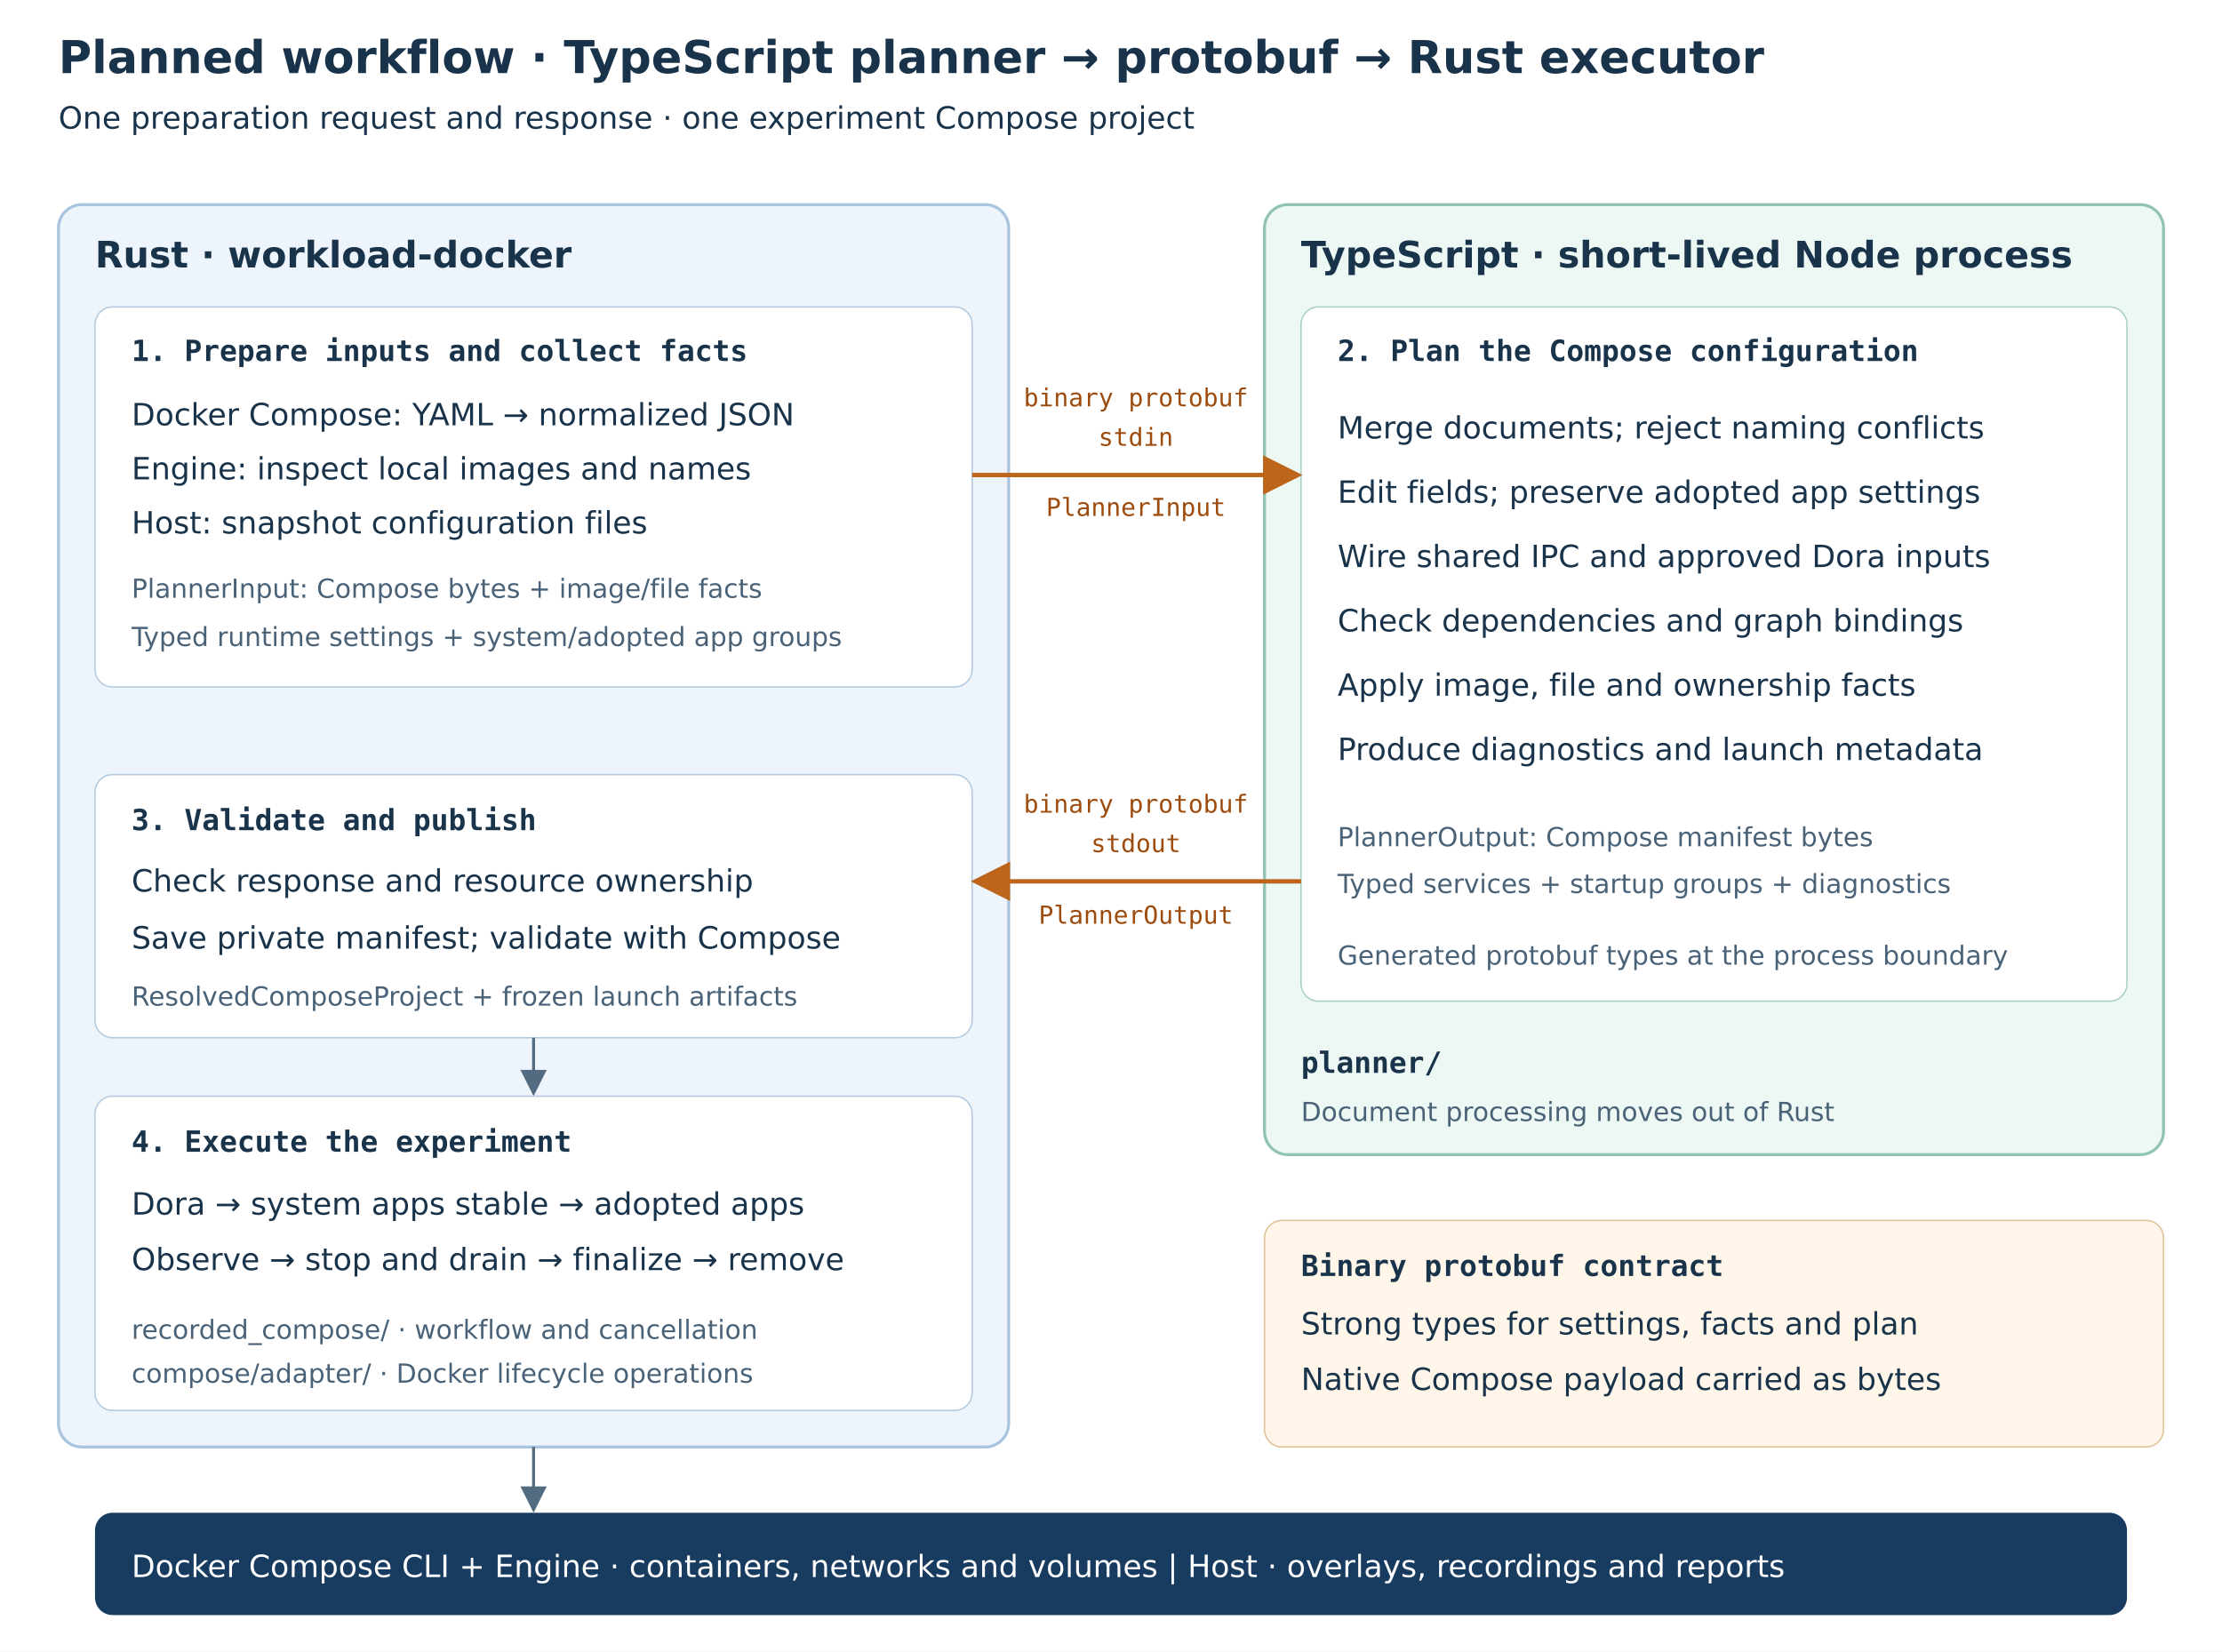
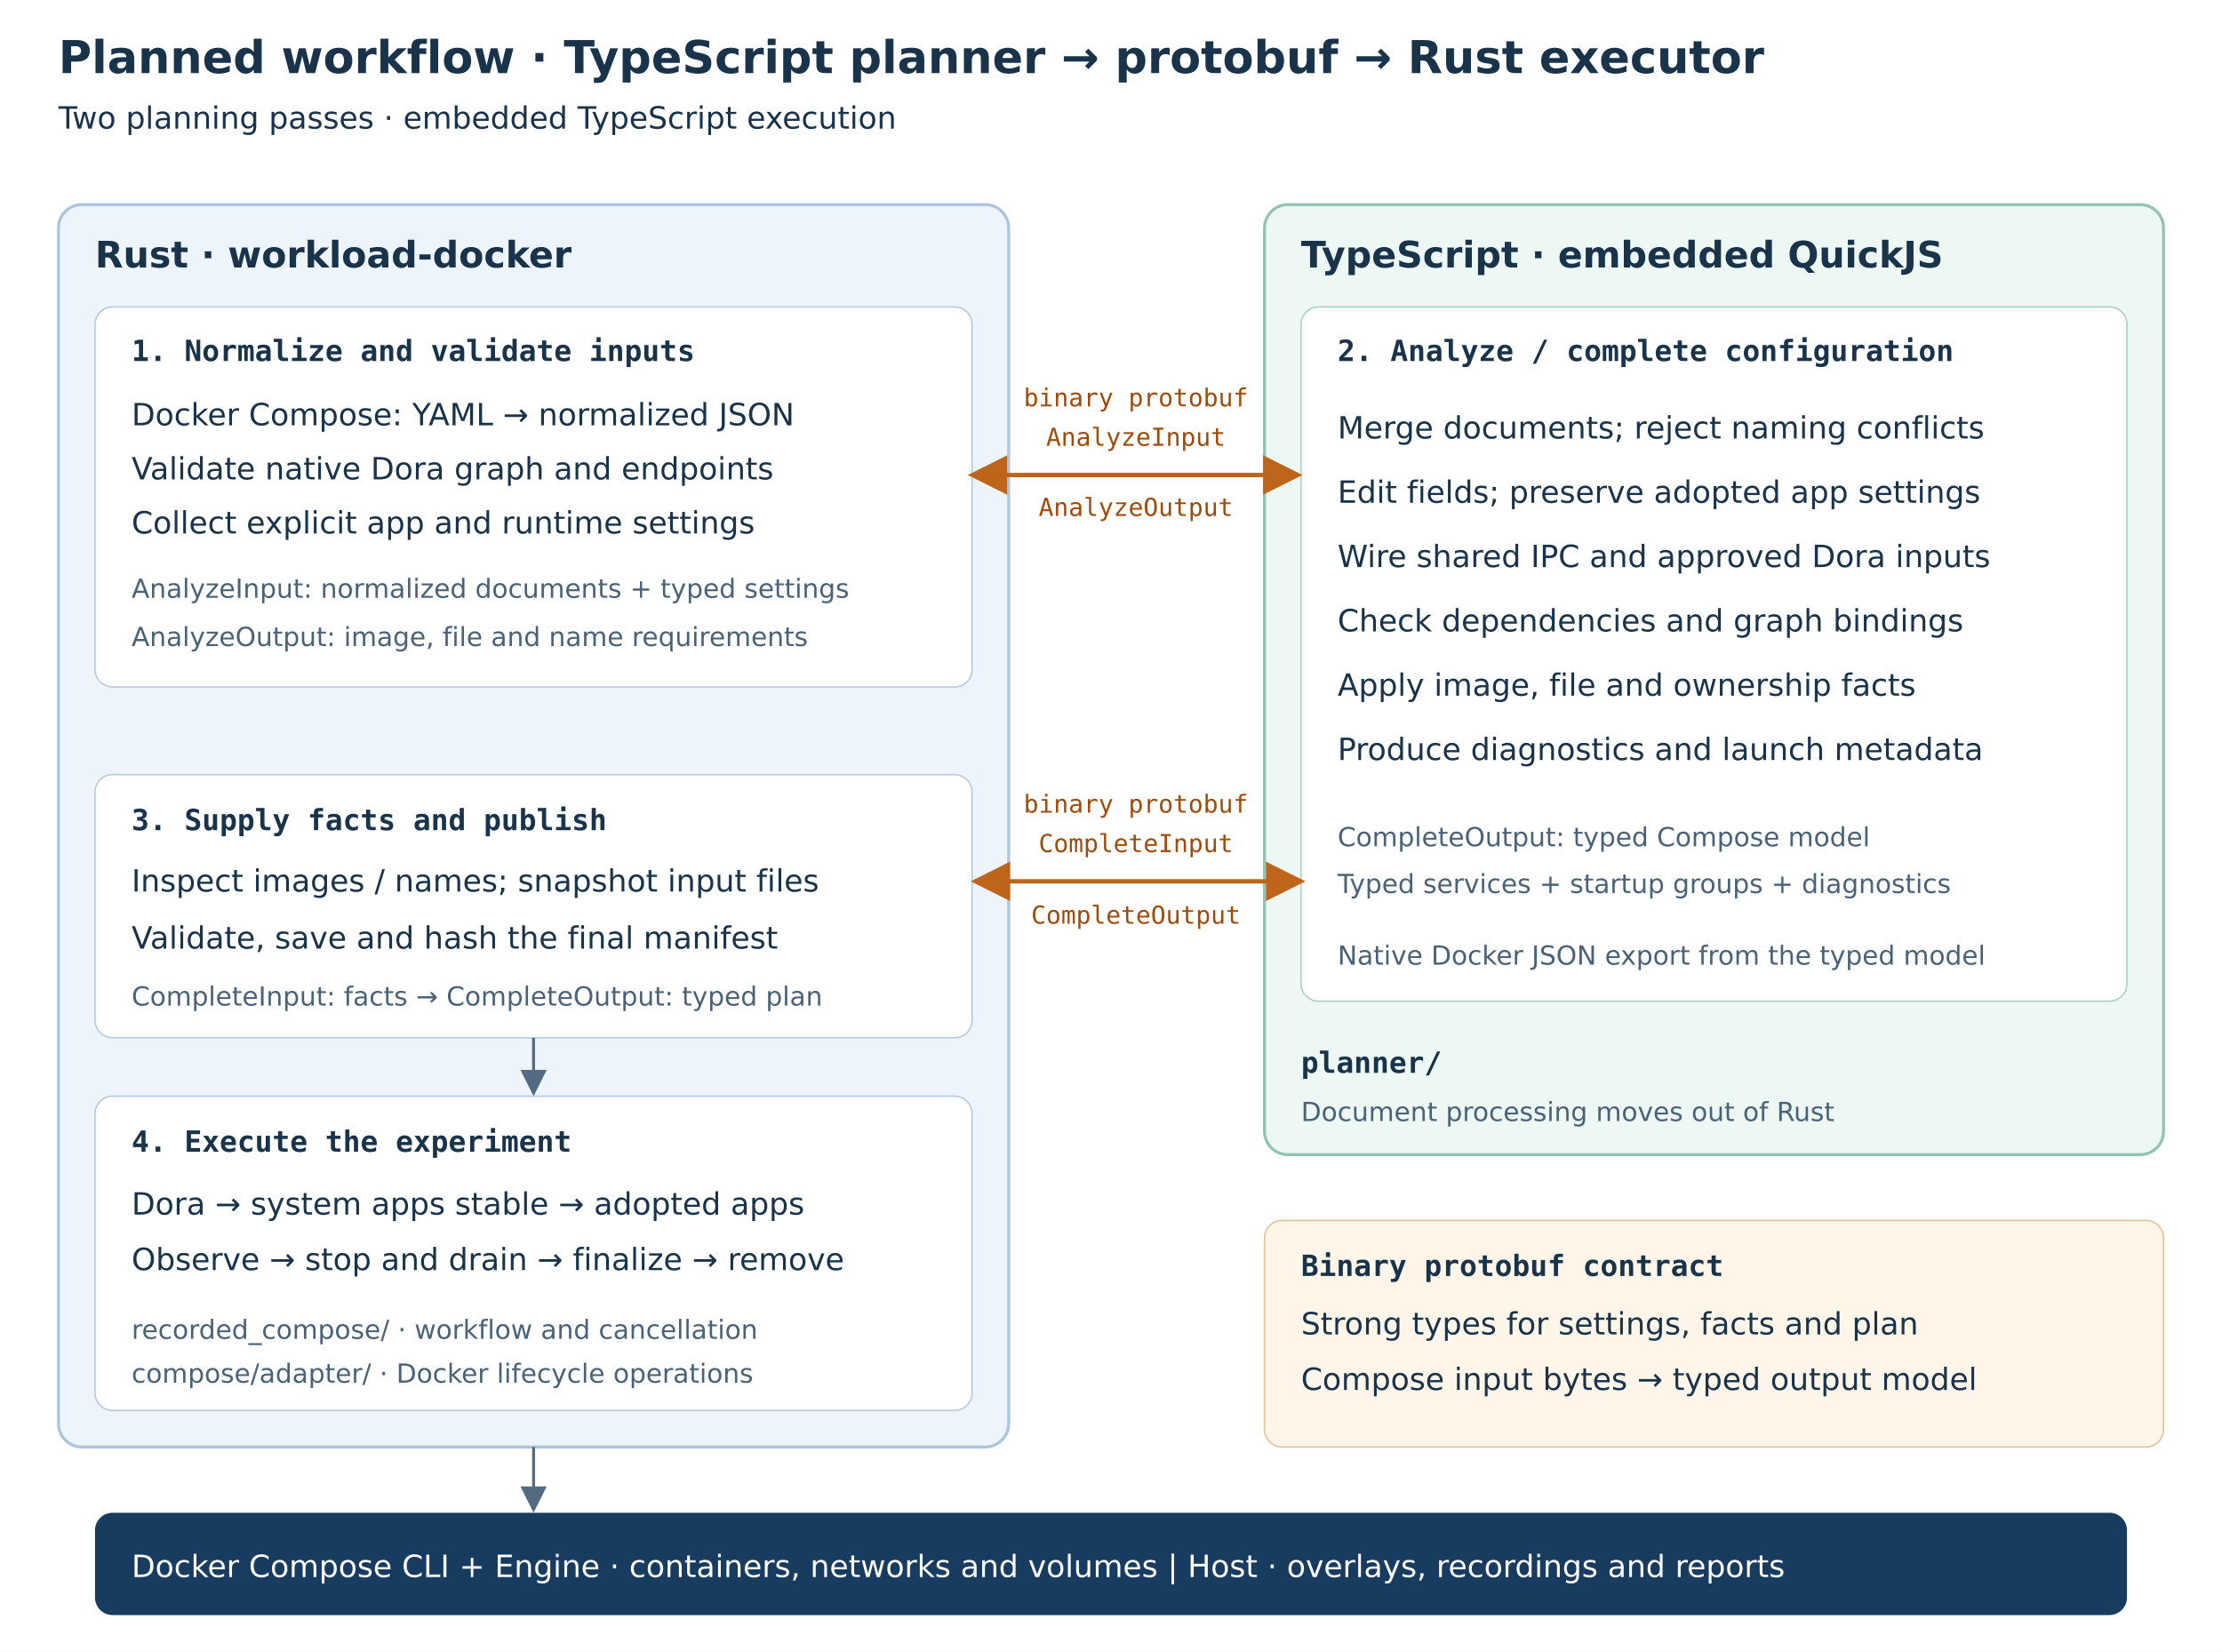
<svg xmlns="http://www.w3.org/2000/svg" width="1520" height="1130" viewBox="0 0 1520 1130" role="img" aria-labelledby="title desc">
  <defs>
-     <marker id="arrow" markerWidth="9" markerHeight="9" refX="8" refY="4.5" orient="auto">
+     <marker id="arrow" markerWidth="9" markerHeight="9" refX="8" refY="4.5" orient="auto-start-reverse">
      <path d="M0 0L9 4.5L0 9" fill="#bd651b" />
    </marker>
-     <marker id="blue-arrow" markerWidth="9" markerHeight="9" refX="8" refY="4.5" orient="auto">
+     <marker id="blue-arrow" markerWidth="9" markerHeight="9" refX="8" refY="4.5" orient="auto-start-reverse">
      <path d="M0 0L9 4.5L0 9" fill="#536b80" />
    </marker>
    <style>
- text{font-family:'DejaVu Sans',sans-serif;fill:#19334a}.title{font-size:31px;font-weight:700}.heading{font-size:25px;font-weight:700}.file{font-family:'DejaVu Sans Mono',monospace;font-size:20px;font-weight:700}.body{font-size:21px}.small{font-size:18px;fill:#496277}.wire{font-family:'DejaVu Sans Mono',monospace;font-size:17px;fill:#9d4c0e;text-anchor:middle}.cross{fill:none;stroke:#bd651b;stroke-width:3;marker-end:url(#arrow)}.flow{fill:none;stroke:#536b80;stroke-width:2;marker-end:url(#blue-arrow)}
+ text{font-family:'DejaVu Sans',sans-serif;fill:#19334a}.title{font-size:31px;font-weight:700}.heading{font-size:25px;font-weight:700}.file{font-family:'DejaVu Sans Mono',monospace;font-size:20px;font-weight:700}.body{font-size:21px}.small{font-size:18px;fill:#496277}.wire{font-family:'DejaVu Sans Mono',monospace;font-size:17px;fill:#9d4c0e;text-anchor:middle}.cross{fill:none;stroke:#bd651b;stroke-width:3;marker-start:url(#arrow);marker-end:url(#arrow)}.flow{fill:none;stroke:#536b80;stroke-width:2;marker-end:url(#blue-arrow)}
</style>
  </defs>
  <rect width="1520" height="1130" fill="white" />
  <text x="40" y="50" class="title">Planned workflow · TypeScript planner → protobuf → Rust executor</text>
-   <text x="40" y="88" class="body">One preparation request and response · one experiment Compose project</text>
+   <text x="40" y="88" class="body">Two planning passes · embedded TypeScript execution</text>
  <rect x="40" y="140" width="650" height="850" rx="16" fill="#edf4fb" stroke="#a9c4df" stroke-width="2" />
  <text x="65" y="183" class="heading">Rust · workload-docker</text>
  <rect x="65" y="210" width="600" height="260" rx="12" fill="white" stroke="#b5cbdf" />
-   <text x="90" y="247" class="file">1. Prepare inputs and collect facts</text>
+   <text x="90" y="247" class="file">1. Normalize and validate inputs</text>
  <text x="90" y="291" class="body">Docker Compose: YAML → normalized JSON</text>
-   <text x="90" y="328" class="body">Engine: inspect local images and names</text>
-   <text x="90" y="365" class="body">Host: snapshot configuration files</text>
-   <text x="90" y="409" class="small">PlannerInput: Compose bytes + image/file facts</text>
-   <text x="90" y="442" class="small">Typed runtime settings + system/adopted app groups</text>
+   <text x="90" y="328" class="body">Validate native Dora graph and endpoints</text>
+   <text x="90" y="365" class="body">Collect explicit app and runtime settings</text>
+   <text x="90" y="409" class="small">AnalyzeInput: normalized documents + typed settings</text>
+   <text x="90" y="442" class="small">AnalyzeOutput: image, file and name requirements</text>
  <rect x="865" y="140" width="615" height="650" rx="16" fill="#edf8f4" stroke="#91c4b0" stroke-width="2" />
-   <text x="890" y="183" class="heading">TypeScript · short-lived Node process</text>
+   <text x="890" y="183" class="heading">TypeScript · embedded QuickJS</text>
  <rect x="890" y="210" width="565" height="475" rx="12" fill="white" stroke="#acd1c1" />
-   <text x="915" y="247" class="file">2. Plan the Compose configuration</text>
+   <text x="915" y="247" class="file">2. Analyze / complete configuration</text>
  <text x="915" y="300" class="body">Merge documents; reject naming conflicts</text>
  <text x="915" y="344" class="body">Edit fields; preserve adopted app settings</text>
  <text x="915" y="388" class="body">Wire shared IPC and approved Dora inputs</text>
  <text x="915" y="432" class="body">Check dependencies and graph bindings</text>
  <text x="915" y="476" class="body">Apply image, file and ownership facts</text>
  <text x="915" y="520" class="body">Produce diagnostics and launch metadata</text>
-   <text x="915" y="579" class="small">PlannerOutput: Compose manifest bytes</text>
+   <text x="915" y="579" class="small">CompleteOutput: typed Compose model</text>
  <text x="915" y="611" class="small">Typed services + startup groups + diagnostics</text>
-   <text x="915" y="660" class="small">Generated protobuf types at the process boundary</text>
+   <text x="915" y="660" class="small">Native Docker JSON export from the typed model</text>
  <text x="890" y="734" class="file">planner/</text>
  <text x="890" y="767" class="small">Document processing moves out of Rust</text>
  <path d="M665 325H888" class="cross" />
  <text x="777" y="278" class="wire">binary protobuf</text>
-   <text x="777" y="305" class="wire">stdin</text>
-   <text x="777" y="353" class="wire">PlannerInput</text>
+   <text x="777" y="305" class="wire">AnalyzeInput</text>
+   <text x="777" y="353" class="wire">AnalyzeOutput</text>
  <rect x="65" y="530" width="600" height="180" rx="12" fill="white" stroke="#b5cbdf" />
-   <text x="90" y="568" class="file">3. Validate and publish</text>
-   <text x="90" y="610" class="body">Check response and resource ownership</text>
-   <text x="90" y="649" class="body">Save private manifest; validate with Compose</text>
-   <text x="90" y="688" class="small">ResolvedComposeProject + frozen launch artifacts</text>
+   <text x="90" y="568" class="file">3. Supply facts and publish</text>
+   <text x="90" y="610" class="body">Inspect images / names; snapshot input files</text>
+   <text x="90" y="649" class="body">Validate, save and hash the final manifest</text>
+   <text x="90" y="688" class="small">CompleteInput: facts → CompleteOutput: typed plan</text>
  <path d="M890 603H667" class="cross" />
  <text x="777" y="556" class="wire">binary protobuf</text>
-   <text x="777" y="583" class="wire">stdout</text>
-   <text x="777" y="632" class="wire">PlannerOutput</text>
+   <text x="777" y="583" class="wire">CompleteInput</text>
+   <text x="777" y="632" class="wire">CompleteOutput</text>
  <path d="M365 710V748" class="flow" />
  <rect x="65" y="750" width="600" height="215" rx="12" fill="white" stroke="#b5cbdf" />
  <text x="90" y="788" class="file">4. Execute the experiment</text>
  <text x="90" y="831" class="body">Dora → system apps stable → adopted apps</text>
  <text x="90" y="869" class="body">Observe → stop and drain → finalize → remove</text>
  <text x="90" y="916" class="small">recorded_compose/ · workflow and cancellation</text>
  <text x="90" y="946" class="small">compose/adapter/ · Docker lifecycle operations</text>
  <rect x="865" y="835" width="615" height="155" rx="12" fill="#fff6e9" stroke="#dfc39a" />
  <text x="890" y="873" class="file">Binary protobuf contract</text>
  <text x="890" y="913" class="body">Strong types for settings, facts and plan</text>
-   <text x="890" y="951" class="body">Native Compose payload carried as bytes</text>
+   <text x="890" y="951" class="body">Compose input bytes → typed output model</text>
  <path d="M365 990V1033" class="flow" />
  <rect x="65" y="1035" width="1390" height="70" rx="12" fill="#183b60" />
  <text x="90" y="1079" class="body" style="fill:white">Docker Compose CLI + Engine · containers, networks and volumes     |     Host · overlays, recordings and reports</text>
</svg>
